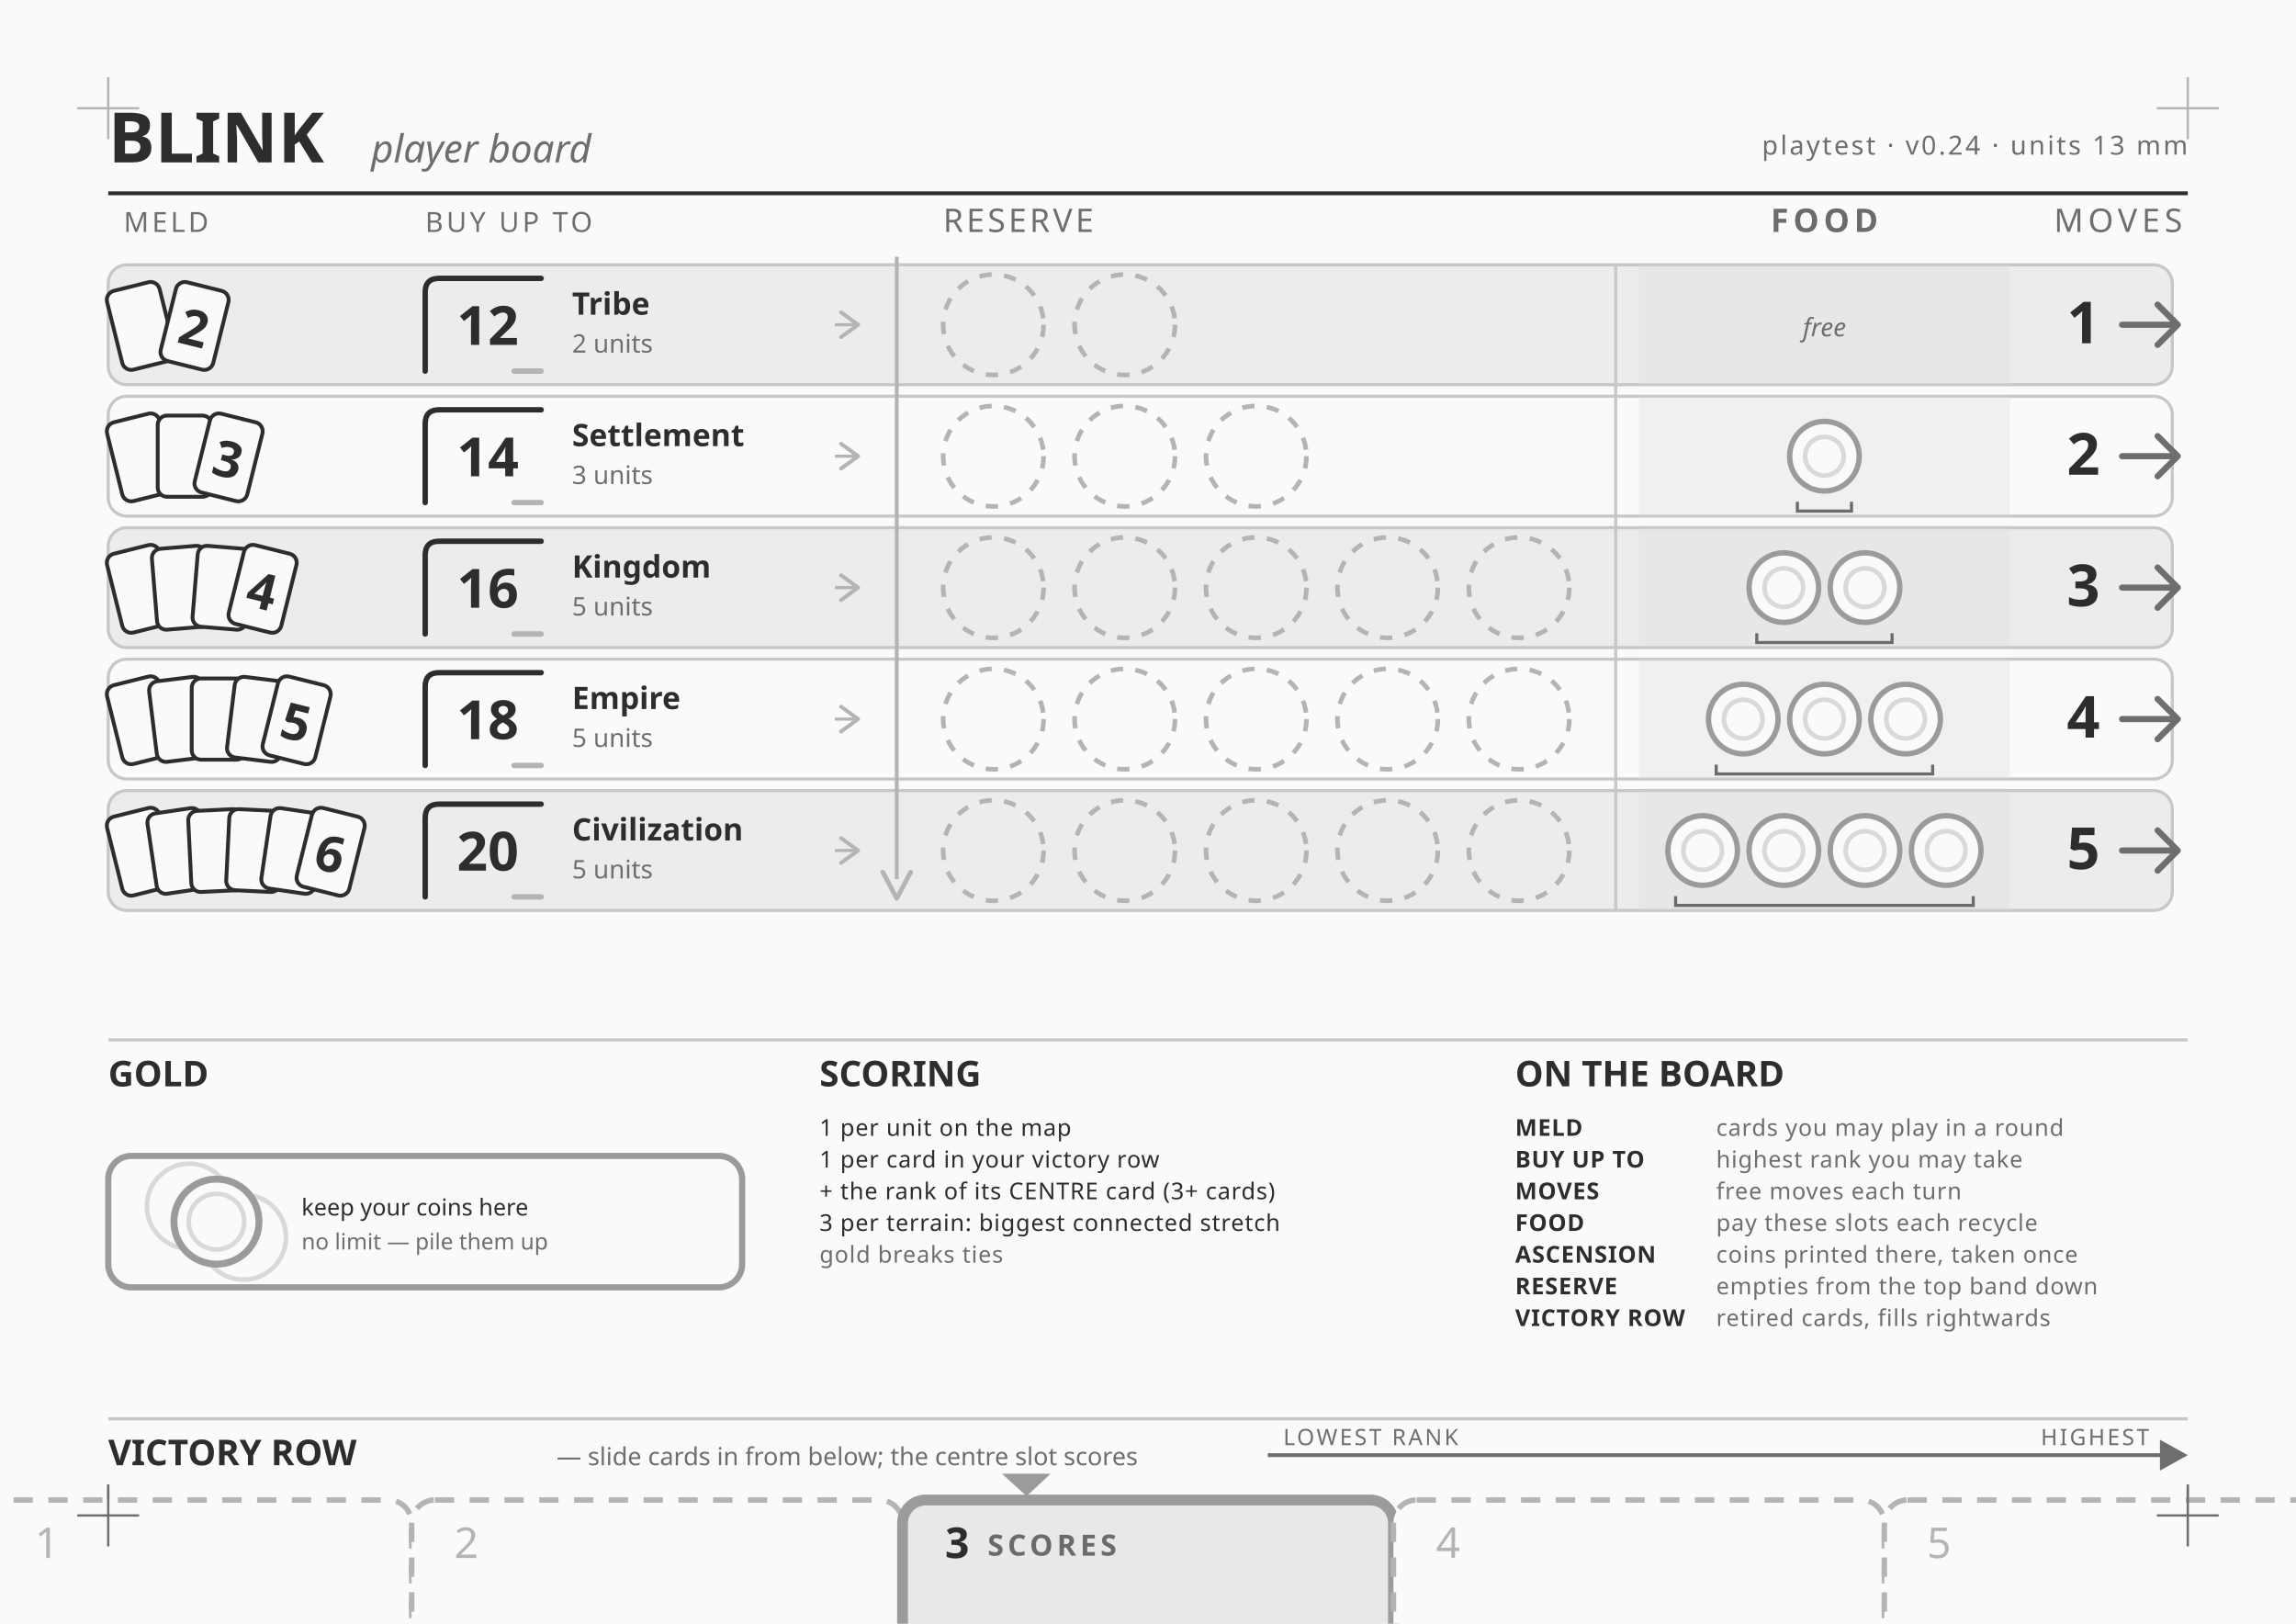
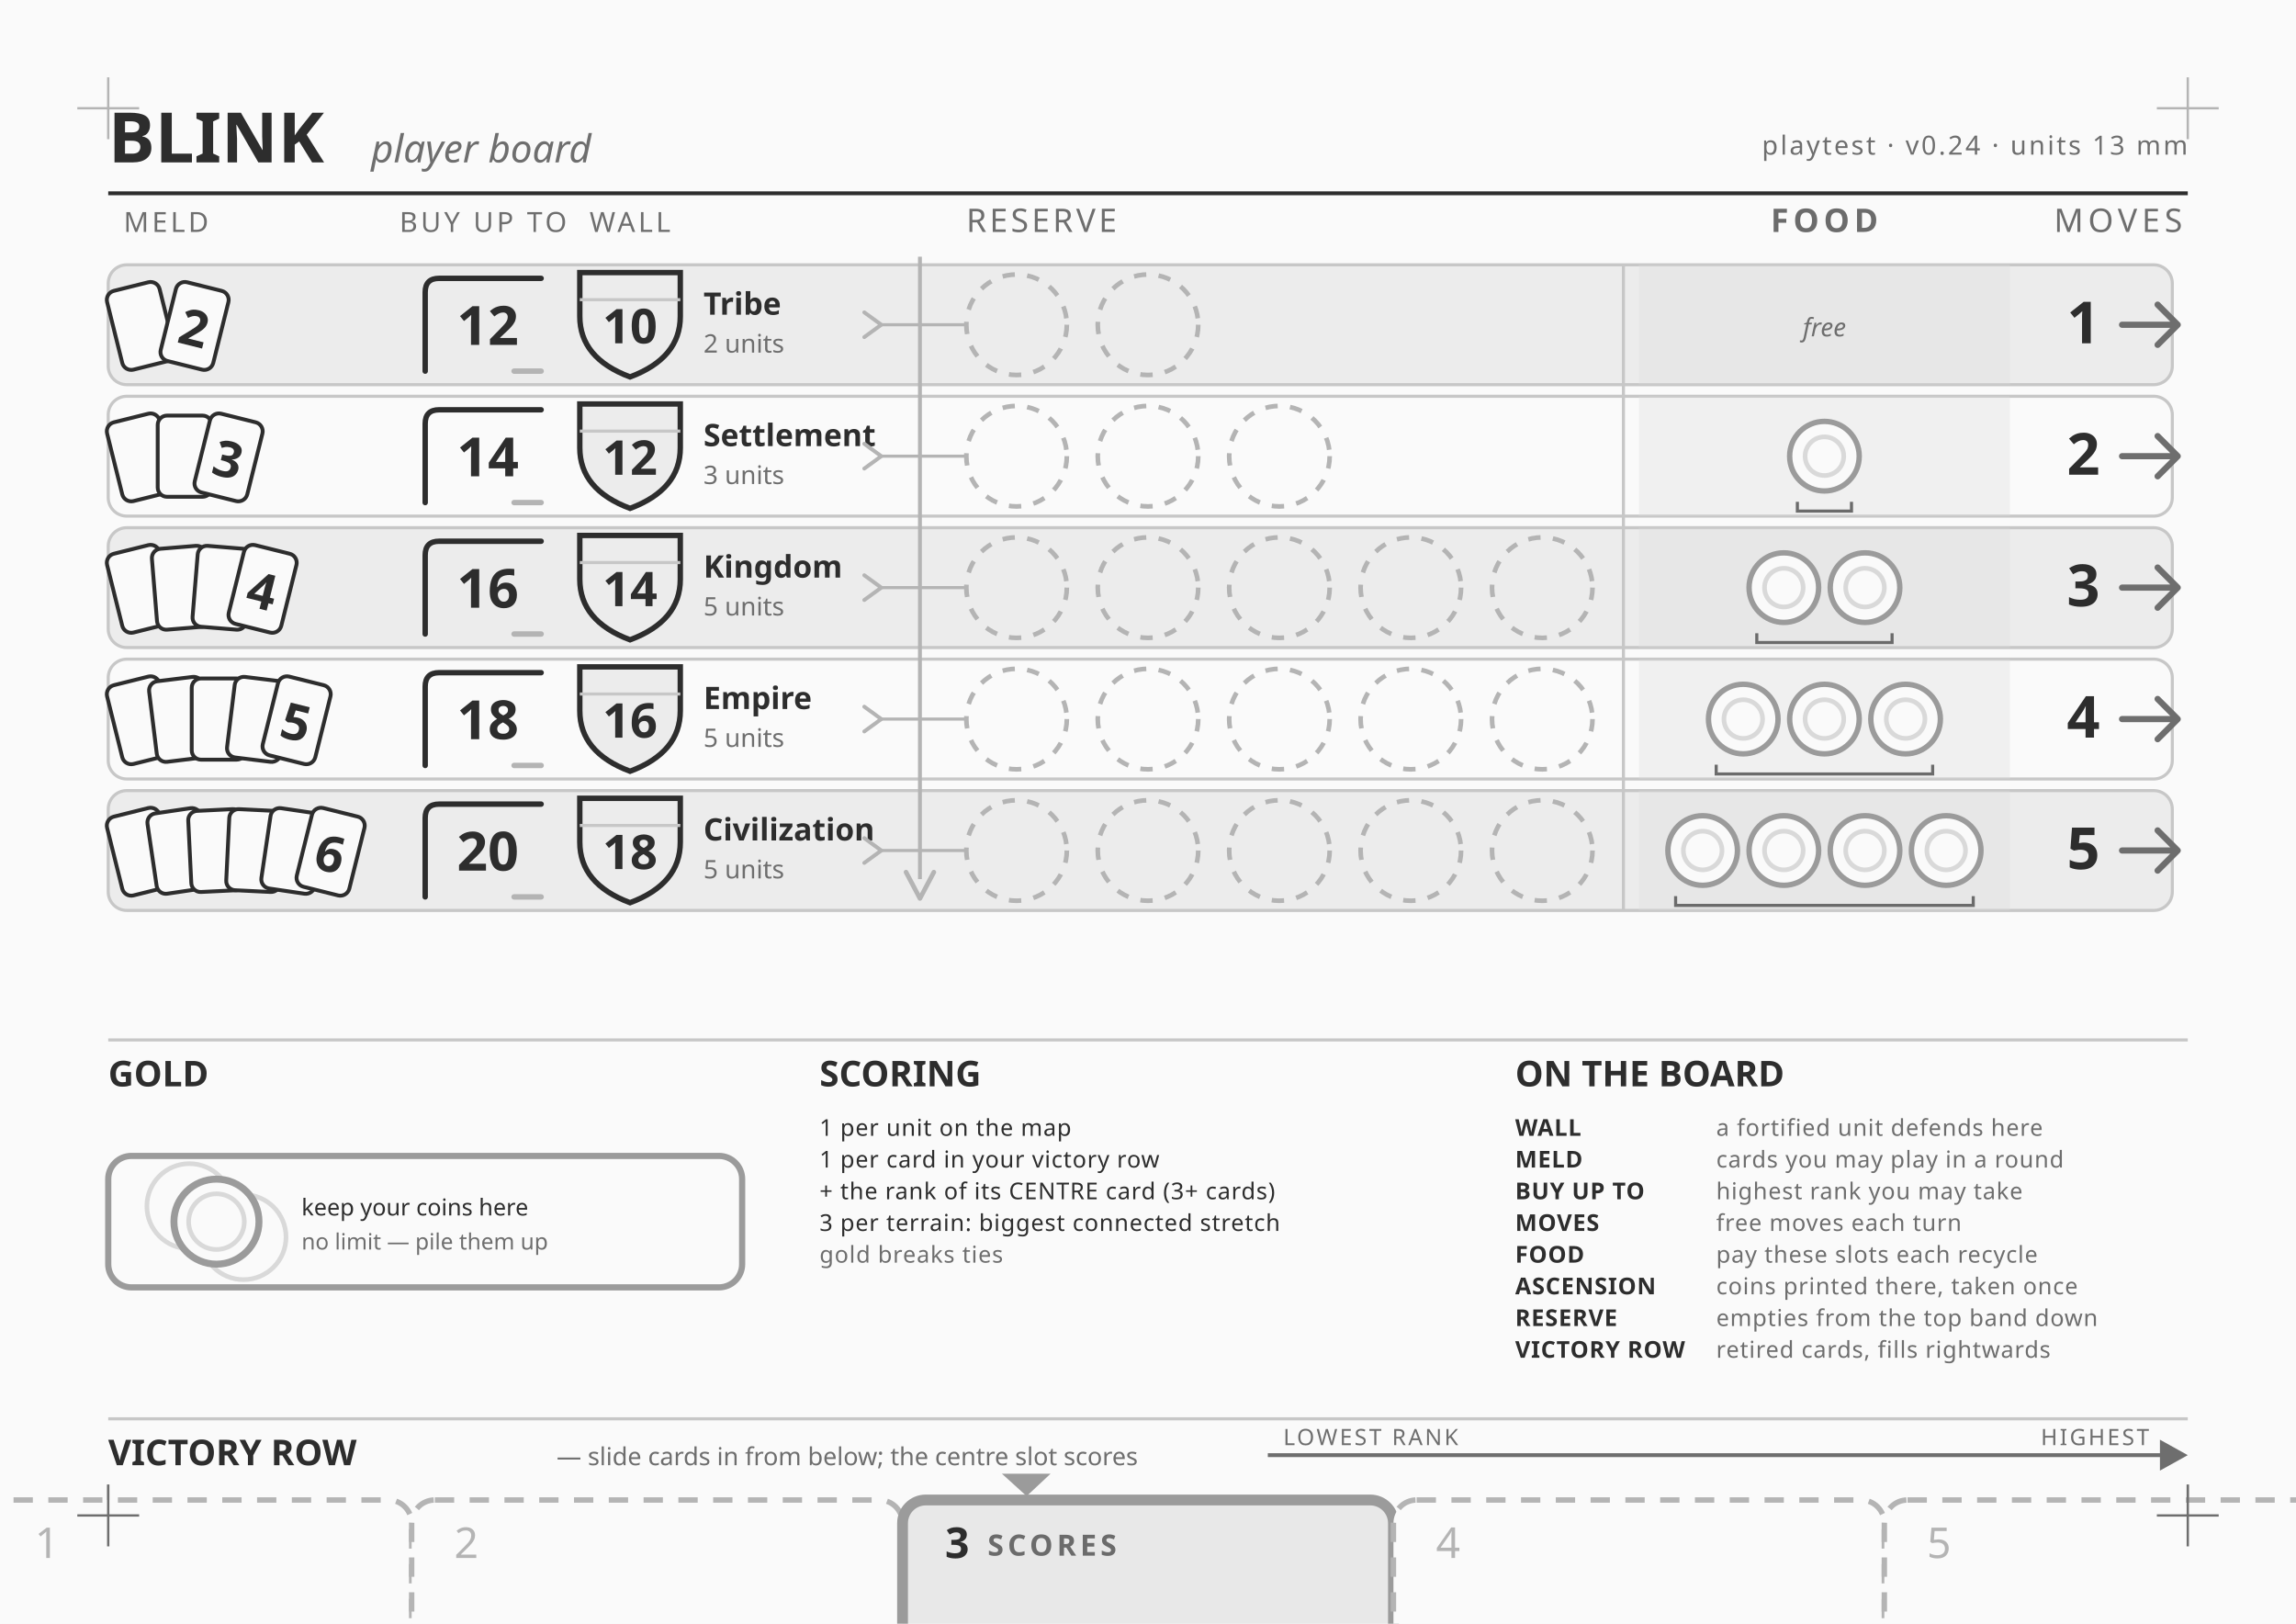
<svg xmlns="http://www.w3.org/2000/svg" width="297.0mm" height="210.0mm" viewBox="0 0 297.0 210.0">
  <defs>
    <pattern id="h-mountain" width="6" height="6" patternUnits="userSpaceOnUse">
      <rect width="6" height="6" fill="#fff" />
      <path d="M0 6 L6 0 M-1 1 L1 -1 M5 7 L7 5 M0 0 L6 6 M-1 5 L1 7 M5 -1 L7 1" stroke="#000" stroke-width=".55" />
    </pattern>
    <pattern id="h-forest" width="5" height="5" patternUnits="userSpaceOnUse">
      <rect width="5" height="5" fill="#fff" />
      <path d="M0 5 L5 0 M-1 1 L1 -1 M4 6 L6 4" stroke="#000" stroke-width=".6" />
    </pattern>
    <pattern id="h-plains" width="7" height="7" patternUnits="userSpaceOnUse">
      <rect width="7" height="7" fill="#fff" />
      <circle cx="1.6" cy="1.6" r=".65" fill="#000" />
      <circle cx="5.1" cy="5.1" r=".65" fill="#000" />
    </pattern>
    <pattern id="h-ocean" width="8" height="6" patternUnits="userSpaceOnUse">
      <rect width="8" height="6" fill="#fff" />
      <path d="M0 3 q2 -2.2 4 0 t4 0" fill="none" stroke="#000" stroke-width=".6" />
    </pattern>
  </defs>
  <rect x="0" y="0" width="297.0" height="210.0" fill="#FAFAFA" />
  <path d="M10.0 14.0 h8 M14.0 10.0 v8" stroke="#B4B4B4" stroke-width="0.3" />
  <path d="M279.0 14.0 h8 M283.0 10.0 v8" stroke="#B4B4B4" stroke-width="0.3" />
  <path d="M10.0 196.0 h8 M14.0 192.0 v8" stroke="#B4B4B4" stroke-width="0.3" />
  <path d="M279.0 196.0 h8 M283.0 192.0 v8" stroke="#B4B4B4" stroke-width="0.3" />
  <text x="14.00" y="21.00" font-family="IBM Plex Sans" font-size="9" fill="#2D2D2D" text-anchor="start" font-weight="600" letter-spacing="0" style="">BLINK</text>
  <text x="48.00" y="21.00" font-family="IBM Plex Sans" font-size="5" fill="#6E6E6E" text-anchor="start" font-weight="400" letter-spacing="0" style="font-style:italic">player board</text>
  <text x="283.00" y="20.00" font-family="IBM Plex Mono" font-size="3.4" fill="#6E6E6E" text-anchor="end" font-weight="400" letter-spacing="0.3" style="">playtest · v0.24 · units 13 mm</text>
  <line x1="14.0" y1="25.0" x2="283.0" y2="25.0" stroke="#2D2D2D" stroke-width="0.5" />
  <text x="16.00" y="30.00" font-family="IBM Plex Mono" font-size="3.6" fill="#6E6E6E" text-anchor="start" font-weight="400" letter-spacing="0.4" style="">MELD</text>
-   <text x="55.00" y="30.00" font-family="IBM Plex Mono" font-size="3.6" fill="#6E6E6E" text-anchor="start" font-weight="400" letter-spacing="0.4" style="">BUY UP TO</text>
-   <text x="122.00" y="30.00" font-family="IBM Plex Mono" font-size="4.2" fill="#6E6E6E" text-anchor="start" font-weight="400" letter-spacing="0.4" style="">RESERVE</text>
+   <text x="62.50" y="30.00" font-family="IBM Plex Mono" font-size="3.6" fill="#6E6E6E" text-anchor="middle" font-weight="400" letter-spacing="0.4" style="">BUY UP TO</text>
+   <text x="81.50" y="30.00" font-family="IBM Plex Mono" font-size="3.6" fill="#6E6E6E" text-anchor="middle" font-weight="400" letter-spacing="0.4" style="">WALL</text>
+   <text x="125.00" y="30.00" font-family="IBM Plex Mono" font-size="4.2" fill="#6E6E6E" text-anchor="start" font-weight="400" letter-spacing="0.4" style="">RESERVE</text>
  <text x="236.00" y="30.00" font-family="IBM Plex Mono" font-size="4.2" fill="#6B6B6B" text-anchor="middle" font-weight="600" letter-spacing="0.6" style="">FOOD</text>
  <text x="274.00" y="30.00" font-family="IBM Plex Mono" font-size="4.2" fill="#6E6E6E" text-anchor="middle" font-weight="400" letter-spacing="0.6" style="">MOVES</text>
  <rect x="14.0" y="34.25" width="267.0" height="15.5" rx="2.4" fill="#ECECEC" stroke="#C7C7C7" stroke-width="0.4" />
  <rect x="212.0" y="34.25" width="48.0" height="15.5" fill="#D9D9D9" fill-opacity="0.3" />
  <g transform="rotate(-14.0 19.50 47.25)">
    <rect x="16.00" y="36.75" width="7.0" height="10.5" rx="1.2" fill="#FAFAFA" stroke="#2D2D2D" stroke-width="0.5" />
  </g>
  <g transform="rotate(14.0 23.90 47.25)">
    <rect x="20.40" y="36.75" width="7.0" height="10.5" rx="1.2" fill="#FAFAFA" stroke="#2D2D2D" stroke-width="0.5" />
    <text x="23.90" y="44.60" font-family="IBM Plex Sans" font-size="6.5" fill="#2D2D2D" text-anchor="middle" font-weight="700" letter-spacing="0" style="">2</text>
  </g>
  <path d="M55.00 48.00 L55.00 37.80 Q55.00 36.00 56.80 36.00 L70.00 36.00" fill="none" stroke="#2D2D2D" stroke-width="0.7" stroke-linecap="round" />
  <path d="M70.00 48.00 l-3.5 0" fill="none" stroke="#B4B4B4" stroke-width="0.7" stroke-linecap="round" />
  <text x="63.10" y="44.60" font-family="IBM Plex Sans" font-size="7.0" fill="#2D2D2D" text-anchor="middle" font-weight="700" letter-spacing="0" style="">12</text>
-   <text x="74.00" y="40.70" font-family="IBM Plex Sans" font-size="4.0" fill="#2D2D2D" text-anchor="start" font-weight="600" letter-spacing="0" style="">Tribe</text>
-   <text x="74.00" y="45.60" font-family="IBM Plex Mono" font-size="3.3" fill="#6E6E6E" text-anchor="start" font-weight="400" letter-spacing="0" style="">2 units</text>
-   <path d="M108.0 42.0 L111.0 42.0" fill="none" stroke="#B4B4B4" stroke-width="0.4" />
-   <path d="M108.8 40.4 l2.2 1.6 l-2.2 1.6" fill="none" stroke="#B4B4B4" stroke-width="0.5" stroke-linecap="round" stroke-linejoin="round" />
-   <circle cx="128.50" cy="42.00" r="6.50" fill="none" stroke="#B4B4B4" stroke-width="0.6" stroke-dasharray="1.6 1.6" />
-   <circle cx="145.50" cy="42.00" r="6.50" fill="none" stroke="#B4B4B4" stroke-width="0.6" stroke-dasharray="1.6 1.6" />
+   <path d="M75.00 35.25 h13.00 v5.67 q0 5.40 -6.50 7.83 q-6.50 -2.43 -6.50 -7.83 Z" fill="#ECECEC" stroke="#2D2D2D" stroke-width="0.7" />
+   <path d="M75.00 38.76 h13.00" stroke="#C7C7C7" stroke-width="0.4" fill="none" />
+   <text x="81.50" y="44.40" font-family="IBM Plex Sans" font-size="6.2" fill="#2D2D2D" text-anchor="middle" font-weight="600" letter-spacing="0" style="">10</text>
+   <text x="91.00" y="40.70" font-family="IBM Plex Sans" font-size="4.0" fill="#2D2D2D" text-anchor="start" font-weight="600" letter-spacing="0" style="">Tribe</text>
+   <text x="91.00" y="45.60" font-family="IBM Plex Mono" font-size="3.3" fill="#6E6E6E" text-anchor="start" font-weight="400" letter-spacing="0" style="">2 units</text>
+   <path d="M125.0 42.0 L114.0 42.0" fill="none" stroke="#B4B4B4" stroke-width="0.4" />
+   <path d="M111.8 40.4 l2.2 1.6 l-2.2 1.6" fill="none" stroke="#B4B4B4" stroke-width="0.5" stroke-linecap="round" stroke-linejoin="round" />
+   <circle cx="131.50" cy="42.00" r="6.50" fill="none" stroke="#B4B4B4" stroke-width="0.6" stroke-dasharray="1.6 1.6" />
+   <circle cx="148.50" cy="42.00" r="6.50" fill="none" stroke="#B4B4B4" stroke-width="0.6" stroke-dasharray="1.6 1.6" />
  <text x="236.00" y="43.50" font-family="IBM Plex Mono" font-size="3.3" fill="#6E6E6E" text-anchor="middle" font-weight="400" letter-spacing="0" style="font-style:italic">free</text>
  <text x="269.50" y="44.40" font-family="IBM Plex Sans" font-size="7.5" fill="#2D2D2D" text-anchor="middle" font-weight="600" letter-spacing="0" style="">1</text>
  <path d="M274.5 42.0 l7 0 M279.1 39.4 l2.6 2.6 l-2.6 2.6" fill="none" stroke="#6E6E6E" stroke-width="0.8" stroke-linecap="round" stroke-linejoin="round" />
  <rect x="14.0" y="51.25" width="267.0" height="15.5" rx="2.4" fill="#FAFAFA" stroke="#C7C7C7" stroke-width="0.4" />
  <rect x="212.0" y="51.25" width="48.0" height="15.5" fill="#D9D9D9" fill-opacity="0.3" />
  <g transform="rotate(-14.0 19.50 64.25)">
    <rect x="16.00" y="53.75" width="7.0" height="10.5" rx="1.2" fill="#FAFAFA" stroke="#2D2D2D" stroke-width="0.5" />
  </g>
  <g transform="rotate(0.0 23.90 64.25)">
    <rect x="20.40" y="53.75" width="7.0" height="10.5" rx="1.2" fill="#FAFAFA" stroke="#2D2D2D" stroke-width="0.5" />
  </g>
  <g transform="rotate(14.0 28.30 64.25)">
    <rect x="24.80" y="53.75" width="7.0" height="10.5" rx="1.2" fill="#FAFAFA" stroke="#2D2D2D" stroke-width="0.5" />
    <text x="28.30" y="61.60" font-family="IBM Plex Sans" font-size="6.5" fill="#2D2D2D" text-anchor="middle" font-weight="700" letter-spacing="0" style="">3</text>
  </g>
  <path d="M55.00 65.00 L55.00 54.80 Q55.00 53.00 56.80 53.00 L70.00 53.00" fill="none" stroke="#2D2D2D" stroke-width="0.7" stroke-linecap="round" />
  <path d="M70.00 65.00 l-3.5 0" fill="none" stroke="#B4B4B4" stroke-width="0.7" stroke-linecap="round" />
  <text x="63.10" y="61.60" font-family="IBM Plex Sans" font-size="7.0" fill="#2D2D2D" text-anchor="middle" font-weight="700" letter-spacing="0" style="">14</text>
-   <text x="74.00" y="57.70" font-family="IBM Plex Sans" font-size="4.0" fill="#2D2D2D" text-anchor="start" font-weight="600" letter-spacing="0" style="">Settlement</text>
-   <text x="74.00" y="62.60" font-family="IBM Plex Mono" font-size="3.3" fill="#6E6E6E" text-anchor="start" font-weight="400" letter-spacing="0" style="">3 units</text>
-   <path d="M108.0 59.0 L111.0 59.0" fill="none" stroke="#B4B4B4" stroke-width="0.4" />
-   <path d="M108.8 57.4 l2.2 1.6 l-2.2 1.6" fill="none" stroke="#B4B4B4" stroke-width="0.5" stroke-linecap="round" stroke-linejoin="round" />
-   <circle cx="128.50" cy="59.00" r="6.50" fill="none" stroke="#B4B4B4" stroke-width="0.6" stroke-dasharray="1.6 1.6" />
-   <circle cx="145.50" cy="59.00" r="6.50" fill="none" stroke="#B4B4B4" stroke-width="0.6" stroke-dasharray="1.6 1.6" />
-   <circle cx="162.50" cy="59.00" r="6.50" fill="none" stroke="#B4B4B4" stroke-width="0.6" stroke-dasharray="1.6 1.6" />
+   <path d="M75.00 52.25 h13.00 v5.67 q0 5.40 -6.50 7.83 q-6.50 -2.43 -6.50 -7.83 Z" fill="#ECECEC" stroke="#2D2D2D" stroke-width="0.7" />
+   <path d="M75.00 55.76 h13.00" stroke="#C7C7C7" stroke-width="0.4" fill="none" />
+   <text x="81.50" y="61.40" font-family="IBM Plex Sans" font-size="6.2" fill="#2D2D2D" text-anchor="middle" font-weight="600" letter-spacing="0" style="">12</text>
+   <text x="91.00" y="57.70" font-family="IBM Plex Sans" font-size="4.0" fill="#2D2D2D" text-anchor="start" font-weight="600" letter-spacing="0" style="">Settlement</text>
+   <text x="91.00" y="62.60" font-family="IBM Plex Mono" font-size="3.3" fill="#6E6E6E" text-anchor="start" font-weight="400" letter-spacing="0" style="">3 units</text>
+   <path d="M125.0 59.0 L114.0 59.0" fill="none" stroke="#B4B4B4" stroke-width="0.4" />
+   <path d="M111.8 57.4 l2.2 1.6 l-2.2 1.6" fill="none" stroke="#B4B4B4" stroke-width="0.5" stroke-linecap="round" stroke-linejoin="round" />
+   <circle cx="131.50" cy="59.00" r="6.50" fill="none" stroke="#B4B4B4" stroke-width="0.6" stroke-dasharray="1.6 1.6" />
+   <circle cx="148.50" cy="59.00" r="6.50" fill="none" stroke="#B4B4B4" stroke-width="0.6" stroke-dasharray="1.6 1.6" />
+   <circle cx="165.50" cy="59.00" r="6.50" fill="none" stroke="#B4B4B4" stroke-width="0.6" stroke-dasharray="1.6 1.6" />
  <circle cx="236.00" cy="59.00" r="4.50" fill="#FAFAFA" stroke="#9B9B9B" stroke-width="0.7" />
  <circle cx="236.00" cy="59.00" r="2.50" fill="none" stroke="#D9D9D9" stroke-width="0.6" />
  <path d="M232.50 64.90 l0 1.2 L239.50 66.10 l0 -1.2" fill="none" stroke="#6B6B6B" stroke-width="0.4" />
  <text x="269.50" y="61.40" font-family="IBM Plex Sans" font-size="7.5" fill="#2D2D2D" text-anchor="middle" font-weight="600" letter-spacing="0" style="">2</text>
  <path d="M274.5 59.0 l7 0 M279.1 56.4 l2.6 2.6 l-2.6 2.6" fill="none" stroke="#6E6E6E" stroke-width="0.8" stroke-linecap="round" stroke-linejoin="round" />
  <rect x="14.0" y="68.25" width="267.0" height="15.5" rx="2.4" fill="#ECECEC" stroke="#C7C7C7" stroke-width="0.4" />
  <rect x="212.0" y="68.25" width="48.0" height="15.5" fill="#D9D9D9" fill-opacity="0.3" />
  <g transform="rotate(-14.0 19.50 81.25)">
    <rect x="16.00" y="70.75" width="7.0" height="10.5" rx="1.2" fill="#FAFAFA" stroke="#2D2D2D" stroke-width="0.5" />
  </g>
  <g transform="rotate(-4.7 23.90 81.25)">
    <rect x="20.40" y="70.75" width="7.0" height="10.5" rx="1.2" fill="#FAFAFA" stroke="#2D2D2D" stroke-width="0.5" />
  </g>
  <g transform="rotate(4.7 28.30 81.25)">
    <rect x="24.80" y="70.75" width="7.0" height="10.5" rx="1.2" fill="#FAFAFA" stroke="#2D2D2D" stroke-width="0.5" />
  </g>
  <g transform="rotate(14.0 32.70 81.25)">
    <rect x="29.20" y="70.75" width="7.0" height="10.5" rx="1.2" fill="#FAFAFA" stroke="#2D2D2D" stroke-width="0.5" />
    <text x="32.70" y="78.60" font-family="IBM Plex Sans" font-size="6.5" fill="#2D2D2D" text-anchor="middle" font-weight="700" letter-spacing="0" style="">4</text>
  </g>
  <path d="M55.00 82.00 L55.00 71.80 Q55.00 70.00 56.80 70.00 L70.00 70.00" fill="none" stroke="#2D2D2D" stroke-width="0.7" stroke-linecap="round" />
  <path d="M70.00 82.00 l-3.5 0" fill="none" stroke="#B4B4B4" stroke-width="0.7" stroke-linecap="round" />
  <text x="63.10" y="78.60" font-family="IBM Plex Sans" font-size="7.0" fill="#2D2D2D" text-anchor="middle" font-weight="700" letter-spacing="0" style="">16</text>
-   <text x="74.00" y="74.70" font-family="IBM Plex Sans" font-size="4.0" fill="#2D2D2D" text-anchor="start" font-weight="600" letter-spacing="0" style="">Kingdom</text>
-   <text x="74.00" y="79.60" font-family="IBM Plex Mono" font-size="3.3" fill="#6E6E6E" text-anchor="start" font-weight="400" letter-spacing="0" style="">5 units</text>
-   <path d="M108.0 76.0 L111.0 76.0" fill="none" stroke="#B4B4B4" stroke-width="0.4" />
-   <path d="M108.8 74.4 l2.2 1.6 l-2.2 1.6" fill="none" stroke="#B4B4B4" stroke-width="0.5" stroke-linecap="round" stroke-linejoin="round" />
-   <circle cx="128.50" cy="76.00" r="6.50" fill="none" stroke="#B4B4B4" stroke-width="0.6" stroke-dasharray="1.6 1.6" />
-   <circle cx="145.50" cy="76.00" r="6.50" fill="none" stroke="#B4B4B4" stroke-width="0.6" stroke-dasharray="1.6 1.6" />
-   <circle cx="162.50" cy="76.00" r="6.50" fill="none" stroke="#B4B4B4" stroke-width="0.6" stroke-dasharray="1.6 1.6" />
-   <circle cx="179.50" cy="76.00" r="6.50" fill="none" stroke="#B4B4B4" stroke-width="0.6" stroke-dasharray="1.6 1.6" />
-   <circle cx="196.50" cy="76.00" r="6.50" fill="none" stroke="#B4B4B4" stroke-width="0.6" stroke-dasharray="1.6 1.6" />
+   <path d="M75.00 69.25 h13.00 v5.67 q0 5.40 -6.50 7.83 q-6.50 -2.43 -6.50 -7.83 Z" fill="#ECECEC" stroke="#2D2D2D" stroke-width="0.7" />
+   <path d="M75.00 72.76 h13.00" stroke="#C7C7C7" stroke-width="0.4" fill="none" />
+   <text x="81.50" y="78.40" font-family="IBM Plex Sans" font-size="6.2" fill="#2D2D2D" text-anchor="middle" font-weight="600" letter-spacing="0" style="">14</text>
+   <text x="91.00" y="74.70" font-family="IBM Plex Sans" font-size="4.0" fill="#2D2D2D" text-anchor="start" font-weight="600" letter-spacing="0" style="">Kingdom</text>
+   <text x="91.00" y="79.60" font-family="IBM Plex Mono" font-size="3.3" fill="#6E6E6E" text-anchor="start" font-weight="400" letter-spacing="0" style="">5 units</text>
+   <path d="M125.0 76.0 L114.0 76.0" fill="none" stroke="#B4B4B4" stroke-width="0.4" />
+   <path d="M111.8 74.4 l2.2 1.6 l-2.2 1.6" fill="none" stroke="#B4B4B4" stroke-width="0.5" stroke-linecap="round" stroke-linejoin="round" />
+   <circle cx="131.50" cy="76.00" r="6.50" fill="none" stroke="#B4B4B4" stroke-width="0.6" stroke-dasharray="1.6 1.6" />
+   <circle cx="148.50" cy="76.00" r="6.50" fill="none" stroke="#B4B4B4" stroke-width="0.6" stroke-dasharray="1.6 1.6" />
+   <circle cx="165.50" cy="76.00" r="6.50" fill="none" stroke="#B4B4B4" stroke-width="0.6" stroke-dasharray="1.6 1.6" />
+   <circle cx="182.50" cy="76.00" r="6.50" fill="none" stroke="#B4B4B4" stroke-width="0.6" stroke-dasharray="1.6 1.6" />
+   <circle cx="199.50" cy="76.00" r="6.50" fill="none" stroke="#B4B4B4" stroke-width="0.6" stroke-dasharray="1.6 1.6" />
  <circle cx="230.75" cy="76.00" r="4.50" fill="#FAFAFA" stroke="#9B9B9B" stroke-width="0.7" />
  <circle cx="230.75" cy="76.00" r="2.50" fill="none" stroke="#D9D9D9" stroke-width="0.6" />
  <circle cx="241.25" cy="76.00" r="4.50" fill="#FAFAFA" stroke="#9B9B9B" stroke-width="0.7" />
  <circle cx="241.25" cy="76.00" r="2.50" fill="none" stroke="#D9D9D9" stroke-width="0.6" />
  <path d="M227.25 81.90 l0 1.2 L244.75 83.10 l0 -1.2" fill="none" stroke="#6B6B6B" stroke-width="0.4" />
  <text x="269.50" y="78.40" font-family="IBM Plex Sans" font-size="7.5" fill="#2D2D2D" text-anchor="middle" font-weight="600" letter-spacing="0" style="">3</text>
  <path d="M274.5 76.0 l7 0 M279.1 73.4 l2.6 2.6 l-2.6 2.6" fill="none" stroke="#6E6E6E" stroke-width="0.8" stroke-linecap="round" stroke-linejoin="round" />
  <rect x="14.0" y="85.25" width="267.0" height="15.5" rx="2.4" fill="#FAFAFA" stroke="#C7C7C7" stroke-width="0.4" />
  <rect x="212.0" y="85.25" width="48.0" height="15.5" fill="#D9D9D9" fill-opacity="0.3" />
  <g transform="rotate(-14.0 19.50 98.25)">
    <rect x="16.00" y="87.75" width="7.0" height="10.5" rx="1.2" fill="#FAFAFA" stroke="#2D2D2D" stroke-width="0.5" />
  </g>
  <g transform="rotate(-7.0 23.90 98.25)">
    <rect x="20.40" y="87.75" width="7.0" height="10.5" rx="1.2" fill="#FAFAFA" stroke="#2D2D2D" stroke-width="0.5" />
  </g>
  <g transform="rotate(0.0 28.30 98.25)">
    <rect x="24.80" y="87.75" width="7.0" height="10.5" rx="1.2" fill="#FAFAFA" stroke="#2D2D2D" stroke-width="0.5" />
  </g>
  <g transform="rotate(7.0 32.70 98.25)">
    <rect x="29.20" y="87.75" width="7.0" height="10.5" rx="1.2" fill="#FAFAFA" stroke="#2D2D2D" stroke-width="0.5" />
  </g>
  <g transform="rotate(14.0 37.10 98.25)">
    <rect x="33.60" y="87.75" width="7.0" height="10.5" rx="1.2" fill="#FAFAFA" stroke="#2D2D2D" stroke-width="0.5" />
    <text x="37.10" y="95.60" font-family="IBM Plex Sans" font-size="6.5" fill="#2D2D2D" text-anchor="middle" font-weight="700" letter-spacing="0" style="">5</text>
  </g>
  <path d="M55.00 99.00 L55.00 88.80 Q55.00 87.00 56.80 87.00 L70.00 87.00" fill="none" stroke="#2D2D2D" stroke-width="0.7" stroke-linecap="round" />
  <path d="M70.00 99.00 l-3.5 0" fill="none" stroke="#B4B4B4" stroke-width="0.7" stroke-linecap="round" />
  <text x="63.10" y="95.60" font-family="IBM Plex Sans" font-size="7.0" fill="#2D2D2D" text-anchor="middle" font-weight="700" letter-spacing="0" style="">18</text>
-   <text x="74.00" y="91.70" font-family="IBM Plex Sans" font-size="4.0" fill="#2D2D2D" text-anchor="start" font-weight="600" letter-spacing="0" style="">Empire</text>
-   <text x="74.00" y="96.60" font-family="IBM Plex Mono" font-size="3.3" fill="#6E6E6E" text-anchor="start" font-weight="400" letter-spacing="0" style="">5 units</text>
-   <path d="M108.0 93.0 L111.0 93.0" fill="none" stroke="#B4B4B4" stroke-width="0.4" />
-   <path d="M108.8 91.4 l2.2 1.6 l-2.2 1.6" fill="none" stroke="#B4B4B4" stroke-width="0.5" stroke-linecap="round" stroke-linejoin="round" />
-   <circle cx="128.50" cy="93.00" r="6.50" fill="none" stroke="#B4B4B4" stroke-width="0.6" stroke-dasharray="1.6 1.6" />
-   <circle cx="145.50" cy="93.00" r="6.50" fill="none" stroke="#B4B4B4" stroke-width="0.6" stroke-dasharray="1.6 1.6" />
-   <circle cx="162.50" cy="93.00" r="6.50" fill="none" stroke="#B4B4B4" stroke-width="0.6" stroke-dasharray="1.6 1.6" />
-   <circle cx="179.50" cy="93.00" r="6.50" fill="none" stroke="#B4B4B4" stroke-width="0.6" stroke-dasharray="1.6 1.6" />
-   <circle cx="196.50" cy="93.00" r="6.50" fill="none" stroke="#B4B4B4" stroke-width="0.6" stroke-dasharray="1.6 1.6" />
+   <path d="M75.00 86.25 h13.00 v5.67 q0 5.40 -6.50 7.83 q-6.50 -2.43 -6.50 -7.83 Z" fill="#ECECEC" stroke="#2D2D2D" stroke-width="0.7" />
+   <path d="M75.00 89.76 h13.00" stroke="#C7C7C7" stroke-width="0.4" fill="none" />
+   <text x="81.50" y="95.40" font-family="IBM Plex Sans" font-size="6.2" fill="#2D2D2D" text-anchor="middle" font-weight="600" letter-spacing="0" style="">16</text>
+   <text x="91.00" y="91.70" font-family="IBM Plex Sans" font-size="4.0" fill="#2D2D2D" text-anchor="start" font-weight="600" letter-spacing="0" style="">Empire</text>
+   <text x="91.00" y="96.60" font-family="IBM Plex Mono" font-size="3.3" fill="#6E6E6E" text-anchor="start" font-weight="400" letter-spacing="0" style="">5 units</text>
+   <path d="M125.0 93.0 L114.0 93.0" fill="none" stroke="#B4B4B4" stroke-width="0.4" />
+   <path d="M111.8 91.4 l2.2 1.6 l-2.2 1.6" fill="none" stroke="#B4B4B4" stroke-width="0.5" stroke-linecap="round" stroke-linejoin="round" />
+   <circle cx="131.50" cy="93.00" r="6.50" fill="none" stroke="#B4B4B4" stroke-width="0.6" stroke-dasharray="1.6 1.6" />
+   <circle cx="148.50" cy="93.00" r="6.50" fill="none" stroke="#B4B4B4" stroke-width="0.6" stroke-dasharray="1.6 1.6" />
+   <circle cx="165.50" cy="93.00" r="6.50" fill="none" stroke="#B4B4B4" stroke-width="0.6" stroke-dasharray="1.6 1.6" />
+   <circle cx="182.50" cy="93.00" r="6.50" fill="none" stroke="#B4B4B4" stroke-width="0.6" stroke-dasharray="1.6 1.6" />
+   <circle cx="199.50" cy="93.00" r="6.50" fill="none" stroke="#B4B4B4" stroke-width="0.6" stroke-dasharray="1.6 1.6" />
  <circle cx="225.50" cy="93.00" r="4.50" fill="#FAFAFA" stroke="#9B9B9B" stroke-width="0.7" />
  <circle cx="225.50" cy="93.00" r="2.50" fill="none" stroke="#D9D9D9" stroke-width="0.6" />
  <circle cx="236.00" cy="93.00" r="4.50" fill="#FAFAFA" stroke="#9B9B9B" stroke-width="0.7" />
  <circle cx="236.00" cy="93.00" r="2.50" fill="none" stroke="#D9D9D9" stroke-width="0.6" />
  <circle cx="246.50" cy="93.00" r="4.50" fill="#FAFAFA" stroke="#9B9B9B" stroke-width="0.7" />
  <circle cx="246.50" cy="93.00" r="2.50" fill="none" stroke="#D9D9D9" stroke-width="0.6" />
  <path d="M222.00 98.90 l0 1.2 L250.00 100.10 l0 -1.2" fill="none" stroke="#6B6B6B" stroke-width="0.4" />
  <text x="269.50" y="95.40" font-family="IBM Plex Sans" font-size="7.5" fill="#2D2D2D" text-anchor="middle" font-weight="600" letter-spacing="0" style="">4</text>
  <path d="M274.5 93.0 l7 0 M279.1 90.4 l2.6 2.6 l-2.6 2.6" fill="none" stroke="#6E6E6E" stroke-width="0.8" stroke-linecap="round" stroke-linejoin="round" />
  <rect x="14.0" y="102.25" width="267.0" height="15.5" rx="2.4" fill="#ECECEC" stroke="#C7C7C7" stroke-width="0.4" />
  <rect x="212.0" y="102.25" width="48.0" height="15.5" fill="#D9D9D9" fill-opacity="0.3" />
  <g transform="rotate(-14.0 19.50 115.25)">
    <rect x="16.00" y="104.75" width="7.0" height="10.5" rx="1.2" fill="#FAFAFA" stroke="#2D2D2D" stroke-width="0.5" />
  </g>
  <g transform="rotate(-8.4 23.90 115.25)">
    <rect x="20.40" y="104.75" width="7.0" height="10.5" rx="1.2" fill="#FAFAFA" stroke="#2D2D2D" stroke-width="0.5" />
  </g>
  <g transform="rotate(-2.8 28.30 115.25)">
    <rect x="24.80" y="104.75" width="7.0" height="10.5" rx="1.2" fill="#FAFAFA" stroke="#2D2D2D" stroke-width="0.5" />
  </g>
  <g transform="rotate(2.8 32.70 115.25)">
    <rect x="29.20" y="104.75" width="7.0" height="10.5" rx="1.2" fill="#FAFAFA" stroke="#2D2D2D" stroke-width="0.5" />
  </g>
  <g transform="rotate(8.4 37.10 115.25)">
    <rect x="33.60" y="104.75" width="7.0" height="10.5" rx="1.2" fill="#FAFAFA" stroke="#2D2D2D" stroke-width="0.5" />
  </g>
  <g transform="rotate(14.0 41.50 115.25)">
    <rect x="38.00" y="104.75" width="7.0" height="10.5" rx="1.2" fill="#FAFAFA" stroke="#2D2D2D" stroke-width="0.5" />
    <text x="41.50" y="112.60" font-family="IBM Plex Sans" font-size="6.5" fill="#2D2D2D" text-anchor="middle" font-weight="700" letter-spacing="0" style="">6</text>
  </g>
  <path d="M55.00 116.00 L55.00 105.80 Q55.00 104.00 56.80 104.00 L70.00 104.00" fill="none" stroke="#2D2D2D" stroke-width="0.7" stroke-linecap="round" />
  <path d="M70.00 116.00 l-3.5 0" fill="none" stroke="#B4B4B4" stroke-width="0.7" stroke-linecap="round" />
  <text x="63.10" y="112.60" font-family="IBM Plex Sans" font-size="7.0" fill="#2D2D2D" text-anchor="middle" font-weight="700" letter-spacing="0" style="">20</text>
-   <text x="74.00" y="108.70" font-family="IBM Plex Sans" font-size="4.0" fill="#2D2D2D" text-anchor="start" font-weight="600" letter-spacing="0" style="">Civilization</text>
-   <text x="74.00" y="113.60" font-family="IBM Plex Mono" font-size="3.3" fill="#6E6E6E" text-anchor="start" font-weight="400" letter-spacing="0" style="">5 units</text>
-   <path d="M108.0 110.0 L111.0 110.0" fill="none" stroke="#B4B4B4" stroke-width="0.4" />
-   <path d="M108.8 108.4 l2.2 1.6 l-2.2 1.6" fill="none" stroke="#B4B4B4" stroke-width="0.5" stroke-linecap="round" stroke-linejoin="round" />
-   <circle cx="128.50" cy="110.00" r="6.50" fill="none" stroke="#B4B4B4" stroke-width="0.6" stroke-dasharray="1.6 1.6" />
-   <circle cx="145.50" cy="110.00" r="6.50" fill="none" stroke="#B4B4B4" stroke-width="0.6" stroke-dasharray="1.6 1.6" />
-   <circle cx="162.50" cy="110.00" r="6.50" fill="none" stroke="#B4B4B4" stroke-width="0.6" stroke-dasharray="1.6 1.6" />
-   <circle cx="179.50" cy="110.00" r="6.50" fill="none" stroke="#B4B4B4" stroke-width="0.6" stroke-dasharray="1.6 1.6" />
-   <circle cx="196.50" cy="110.00" r="6.50" fill="none" stroke="#B4B4B4" stroke-width="0.6" stroke-dasharray="1.6 1.6" />
+   <path d="M75.00 103.25 h13.00 v5.67 q0 5.40 -6.50 7.83 q-6.50 -2.43 -6.50 -7.83 Z" fill="#ECECEC" stroke="#2D2D2D" stroke-width="0.7" />
+   <path d="M75.00 106.76 h13.00" stroke="#C7C7C7" stroke-width="0.4" fill="none" />
+   <text x="81.50" y="112.40" font-family="IBM Plex Sans" font-size="6.2" fill="#2D2D2D" text-anchor="middle" font-weight="600" letter-spacing="0" style="">18</text>
+   <text x="91.00" y="108.70" font-family="IBM Plex Sans" font-size="4.0" fill="#2D2D2D" text-anchor="start" font-weight="600" letter-spacing="0" style="">Civilization</text>
+   <text x="91.00" y="113.60" font-family="IBM Plex Mono" font-size="3.3" fill="#6E6E6E" text-anchor="start" font-weight="400" letter-spacing="0" style="">5 units</text>
+   <path d="M125.0 110.0 L114.0 110.0" fill="none" stroke="#B4B4B4" stroke-width="0.4" />
+   <path d="M111.8 108.4 l2.2 1.6 l-2.2 1.6" fill="none" stroke="#B4B4B4" stroke-width="0.5" stroke-linecap="round" stroke-linejoin="round" />
+   <circle cx="131.50" cy="110.00" r="6.50" fill="none" stroke="#B4B4B4" stroke-width="0.6" stroke-dasharray="1.6 1.6" />
+   <circle cx="148.50" cy="110.00" r="6.50" fill="none" stroke="#B4B4B4" stroke-width="0.6" stroke-dasharray="1.6 1.6" />
+   <circle cx="165.50" cy="110.00" r="6.50" fill="none" stroke="#B4B4B4" stroke-width="0.6" stroke-dasharray="1.6 1.6" />
+   <circle cx="182.50" cy="110.00" r="6.50" fill="none" stroke="#B4B4B4" stroke-width="0.6" stroke-dasharray="1.6 1.6" />
+   <circle cx="199.50" cy="110.00" r="6.50" fill="none" stroke="#B4B4B4" stroke-width="0.6" stroke-dasharray="1.6 1.6" />
  <circle cx="220.25" cy="110.00" r="4.50" fill="#FAFAFA" stroke="#9B9B9B" stroke-width="0.7" />
  <circle cx="220.25" cy="110.00" r="2.50" fill="none" stroke="#D9D9D9" stroke-width="0.6" />
  <circle cx="230.75" cy="110.00" r="4.50" fill="#FAFAFA" stroke="#9B9B9B" stroke-width="0.7" />
  <circle cx="230.75" cy="110.00" r="2.50" fill="none" stroke="#D9D9D9" stroke-width="0.6" />
  <circle cx="241.25" cy="110.00" r="4.50" fill="#FAFAFA" stroke="#9B9B9B" stroke-width="0.7" />
  <circle cx="241.25" cy="110.00" r="2.50" fill="none" stroke="#D9D9D9" stroke-width="0.6" />
  <circle cx="251.75" cy="110.00" r="4.50" fill="#FAFAFA" stroke="#9B9B9B" stroke-width="0.7" />
  <circle cx="251.75" cy="110.00" r="2.50" fill="none" stroke="#D9D9D9" stroke-width="0.6" />
  <path d="M216.75 115.90 l0 1.2 L255.25 117.10 l0 -1.2" fill="none" stroke="#6B6B6B" stroke-width="0.4" />
  <text x="269.50" y="112.40" font-family="IBM Plex Sans" font-size="7.5" fill="#2D2D2D" text-anchor="middle" font-weight="600" letter-spacing="0" style="">5</text>
  <path d="M274.5 110.0 l7 0 M279.1 107.4 l2.6 2.6 l-2.6 2.6" fill="none" stroke="#6E6E6E" stroke-width="0.8" stroke-linecap="round" stroke-linejoin="round" />
-   <path d="M116.0 33.2 L116.0 113.7" fill="none" stroke="#B4B4B4" stroke-width="0.5" />
-   <path d="M114.2 112.8 L116.0 116.2 L117.8 112.8" fill="none" stroke="#B4B4B4" stroke-width="0.6" stroke-linecap="round" stroke-linejoin="round" />
-   <line x1="209.0" y1="34.25" x2="209.0" y2="117.75" stroke="#C7C7C7" stroke-width="0.4" />
+   <path d="M119.0 33.2 L119.0 113.7" fill="none" stroke="#B4B4B4" stroke-width="0.5" />
+   <path d="M117.2 112.8 L119.0 116.2 L120.8 112.8" fill="none" stroke="#B4B4B4" stroke-width="0.6" stroke-linecap="round" stroke-linejoin="round" />
+   <line x1="210.0" y1="34.25" x2="210.0" y2="117.75" stroke="#C7C7C7" stroke-width="0.4" />
  <line x1="14.0" y1="134.5" x2="283.0" y2="134.5" stroke="#C7C7C7" stroke-width="0.4" />
  <text x="14.00" y="140.50" font-family="IBM Plex Sans" font-size="4.6" fill="#2D2D2D" text-anchor="start" font-weight="600" letter-spacing="0" style="">GOLD</text>
  <rect x="14.0" y="149.5" width="82" height="17" rx="3" fill="#FAFAFA" stroke="#9B9B9B" stroke-width="0.8" />
  <circle cx="24.50" cy="156.00" r="5.5" fill="#FAFAFA" stroke="#D9D9D9" stroke-width="0.6" />
  <circle cx="31.50" cy="160.00" r="5.5" fill="#FAFAFA" stroke="#D9D9D9" stroke-width="0.6" />
  <circle cx="28.00" cy="158.00" r="5.5" fill="#FAFAFA" stroke="#9B9B9B" stroke-width="0.9" />
  <circle cx="28.00" cy="158.00" r="3.6" fill="none" stroke="#D9D9D9" stroke-width="0.6" />
  <text x="39.00" y="157.20" font-family="IBM Plex Mono" font-size="3.0" fill="#2D2D2D" text-anchor="start" font-weight="400" letter-spacing="0" style="">keep your coins here</text>
  <text x="39.00" y="161.60" font-family="IBM Plex Mono" font-size="2.9" fill="#6E6E6E" text-anchor="start" font-weight="400" letter-spacing="0" style="">no limit — pile them up</text>
  <text x="106.00" y="140.50" font-family="IBM Plex Sans" font-size="4.6" fill="#2D2D2D" text-anchor="start" font-weight="600" letter-spacing="0" style="">SCORING</text>
  <text x="106.00" y="146.90" font-family="IBM Plex Mono" font-size="3.0" fill="#2D2D2D" text-anchor="start" font-weight="400" letter-spacing="0.1" style="">1  per unit on the map</text>
  <text x="106.00" y="151.00" font-family="IBM Plex Mono" font-size="3.0" fill="#2D2D2D" text-anchor="start" font-weight="400" letter-spacing="0.1" style="">1  per card in your victory row</text>
  <text x="106.00" y="155.10" font-family="IBM Plex Mono" font-size="3.0" fill="#2D2D2D" text-anchor="start" font-weight="400" letter-spacing="0.1" style="">+  the rank of its CENTRE card (3+ cards)</text>
  <text x="106.00" y="159.20" font-family="IBM Plex Mono" font-size="3.0" fill="#2D2D2D" text-anchor="start" font-weight="400" letter-spacing="0.1" style="">3  per terrain: biggest connected stretch</text>
  <text x="106.00" y="163.30" font-family="IBM Plex Mono" font-size="3.0" fill="#6E6E6E" text-anchor="start" font-weight="400" letter-spacing="0.1" style="">gold breaks ties</text>
  <text x="196.00" y="140.50" font-family="IBM Plex Sans" font-size="4.6" fill="#2D2D2D" text-anchor="start" font-weight="600" letter-spacing="0" style="">ON THE BOARD</text>
-   <text x="196.00" y="146.90" font-family="IBM Plex Mono" font-size="3.0" fill="#2D2D2D" text-anchor="start" font-weight="600" letter-spacing="0.1" style="">MELD</text>
-   <text x="222.00" y="146.90" font-family="IBM Plex Mono" font-size="3.0" fill="#6E6E6E" text-anchor="start" font-weight="400" letter-spacing="0.1" style="">cards you may play in a round</text>
-   <text x="196.00" y="151.00" font-family="IBM Plex Mono" font-size="3.0" fill="#2D2D2D" text-anchor="start" font-weight="600" letter-spacing="0.1" style="">BUY UP TO</text>
-   <text x="222.00" y="151.00" font-family="IBM Plex Mono" font-size="3.0" fill="#6E6E6E" text-anchor="start" font-weight="400" letter-spacing="0.1" style="">highest rank you may take</text>
-   <text x="196.00" y="155.10" font-family="IBM Plex Mono" font-size="3.0" fill="#2D2D2D" text-anchor="start" font-weight="600" letter-spacing="0.1" style="">MOVES</text>
-   <text x="222.00" y="155.10" font-family="IBM Plex Mono" font-size="3.0" fill="#6E6E6E" text-anchor="start" font-weight="400" letter-spacing="0.1" style="">free moves each turn</text>
-   <text x="196.00" y="159.20" font-family="IBM Plex Mono" font-size="3.0" fill="#2D2D2D" text-anchor="start" font-weight="600" letter-spacing="0.1" style="">FOOD</text>
-   <text x="222.00" y="159.20" font-family="IBM Plex Mono" font-size="3.0" fill="#6E6E6E" text-anchor="start" font-weight="400" letter-spacing="0.1" style="">pay these slots each recycle</text>
-   <text x="196.00" y="163.30" font-family="IBM Plex Mono" font-size="3.0" fill="#2D2D2D" text-anchor="start" font-weight="600" letter-spacing="0.1" style="">ASCENSION</text>
-   <text x="222.00" y="163.30" font-family="IBM Plex Mono" font-size="3.0" fill="#6E6E6E" text-anchor="start" font-weight="400" letter-spacing="0.1" style="">coins printed there, taken once</text>
-   <text x="196.00" y="167.40" font-family="IBM Plex Mono" font-size="3.0" fill="#2D2D2D" text-anchor="start" font-weight="600" letter-spacing="0.1" style="">RESERVE</text>
-   <text x="222.00" y="167.40" font-family="IBM Plex Mono" font-size="3.0" fill="#6E6E6E" text-anchor="start" font-weight="400" letter-spacing="0.1" style="">empties from the top band down</text>
-   <text x="196.00" y="171.50" font-family="IBM Plex Mono" font-size="3.0" fill="#2D2D2D" text-anchor="start" font-weight="600" letter-spacing="0.1" style="">VICTORY ROW</text>
-   <text x="222.00" y="171.50" font-family="IBM Plex Mono" font-size="3.0" fill="#6E6E6E" text-anchor="start" font-weight="400" letter-spacing="0.1" style="">retired cards, fills rightwards</text>
+   <text x="196.00" y="146.90" font-family="IBM Plex Mono" font-size="3.0" fill="#2D2D2D" text-anchor="start" font-weight="600" letter-spacing="0.1" style="">WALL</text>
+   <text x="222.00" y="146.90" font-family="IBM Plex Mono" font-size="3.0" fill="#6E6E6E" text-anchor="start" font-weight="400" letter-spacing="0.1" style="">a fortified unit defends here</text>
+   <text x="196.00" y="151.00" font-family="IBM Plex Mono" font-size="3.0" fill="#2D2D2D" text-anchor="start" font-weight="600" letter-spacing="0.1" style="">MELD</text>
+   <text x="222.00" y="151.00" font-family="IBM Plex Mono" font-size="3.0" fill="#6E6E6E" text-anchor="start" font-weight="400" letter-spacing="0.1" style="">cards you may play in a round</text>
+   <text x="196.00" y="155.10" font-family="IBM Plex Mono" font-size="3.0" fill="#2D2D2D" text-anchor="start" font-weight="600" letter-spacing="0.1" style="">BUY UP TO</text>
+   <text x="222.00" y="155.10" font-family="IBM Plex Mono" font-size="3.0" fill="#6E6E6E" text-anchor="start" font-weight="400" letter-spacing="0.1" style="">highest rank you may take</text>
+   <text x="196.00" y="159.20" font-family="IBM Plex Mono" font-size="3.0" fill="#2D2D2D" text-anchor="start" font-weight="600" letter-spacing="0.1" style="">MOVES</text>
+   <text x="222.00" y="159.20" font-family="IBM Plex Mono" font-size="3.0" fill="#6E6E6E" text-anchor="start" font-weight="400" letter-spacing="0.1" style="">free moves each turn</text>
+   <text x="196.00" y="163.30" font-family="IBM Plex Mono" font-size="3.0" fill="#2D2D2D" text-anchor="start" font-weight="600" letter-spacing="0.1" style="">FOOD</text>
+   <text x="222.00" y="163.30" font-family="IBM Plex Mono" font-size="3.0" fill="#6E6E6E" text-anchor="start" font-weight="400" letter-spacing="0.1" style="">pay these slots each recycle</text>
+   <text x="196.00" y="167.40" font-family="IBM Plex Mono" font-size="3.0" fill="#2D2D2D" text-anchor="start" font-weight="600" letter-spacing="0.1" style="">ASCENSION</text>
+   <text x="222.00" y="167.40" font-family="IBM Plex Mono" font-size="3.0" fill="#6E6E6E" text-anchor="start" font-weight="400" letter-spacing="0.1" style="">coins printed there, taken once</text>
+   <text x="196.00" y="171.50" font-family="IBM Plex Mono" font-size="3.0" fill="#2D2D2D" text-anchor="start" font-weight="600" letter-spacing="0.1" style="">RESERVE</text>
+   <text x="222.00" y="171.50" font-family="IBM Plex Mono" font-size="3.0" fill="#6E6E6E" text-anchor="start" font-weight="400" letter-spacing="0.1" style="">empties from the top band down</text>
+   <text x="196.00" y="175.60" font-family="IBM Plex Mono" font-size="3.0" fill="#2D2D2D" text-anchor="start" font-weight="600" letter-spacing="0.1" style="">VICTORY ROW</text>
+   <text x="222.00" y="175.60" font-family="IBM Plex Mono" font-size="3.0" fill="#6E6E6E" text-anchor="start" font-weight="400" letter-spacing="0.1" style="">retired cards, fills rightwards</text>
  <text x="14.00" y="189.50" font-family="IBM Plex Sans" font-size="4.6" fill="#2D2D2D" text-anchor="start" font-weight="600" letter-spacing="0" style="">VICTORY ROW</text>
  <text x="72.00" y="189.50" font-family="IBM Plex Mono" font-size="3.2" fill="#6E6E6E" text-anchor="start" font-weight="400" letter-spacing="0" style="">— slide cards in from below; the centre slot scores</text>
  <line x1="164.0" y1="188.2" x2="279.6" y2="188.2" stroke="#6E6E6E" stroke-width="0.5" />
  <path d="M279.4 186.2 L283.0 188.2 L279.4 190.2 Z" fill="#6E6E6E" />
  <text x="166.00" y="186.90" font-family="IBM Plex Mono" font-size="2.9" fill="#6E6E6E" text-anchor="start" font-weight="400" letter-spacing="0.3" style="">LOWEST RANK</text>
  <text x="278.00" y="186.90" font-family="IBM Plex Mono" font-size="2.9" fill="#6E6E6E" text-anchor="end" font-weight="400" letter-spacing="0.3" style="">HIGHEST</text>
  <clipPath id="sheet">
    <rect x="0" y="0" width="297.0" height="210.0" />
  </clipPath>
  <g clip-path="url(#sheet)">
    <rect x="-10.25" y="194.0" width="63.5" height="88.9" rx="3" fill="#FAFAFA" stroke="#B4B4B4" stroke-width="0.7" stroke-dasharray="2.5 2" />
    <text x="4.50" y="201.50" font-family="IBM Plex Sans" font-size="5.5" fill="#B4B4B4" text-anchor="start" font-weight="400" letter-spacing="0" style="">1</text>
    <rect x="53.25" y="194.0" width="63.5" height="88.9" rx="3" fill="#FAFAFA" stroke="#B4B4B4" stroke-width="0.7" stroke-dasharray="2.5 2" />
    <text x="58.75" y="201.50" font-family="IBM Plex Sans" font-size="5.5" fill="#B4B4B4" text-anchor="start" font-weight="400" letter-spacing="0" style="">2</text>
    <rect x="116.75" y="194.0" width="63.5" height="88.9" rx="3" fill="#D9D9D9" fill-opacity="0.55" stroke="#9B9B9B" stroke-width="1.4" />
    <text x="122.25" y="201.50" font-family="IBM Plex Sans" font-size="5.5" fill="#2D2D2D" text-anchor="start" font-weight="600" letter-spacing="0" style="">3</text>
    <rect x="180.25" y="194.0" width="63.5" height="88.9" rx="3" fill="#FAFAFA" stroke="#B4B4B4" stroke-width="0.7" stroke-dasharray="2.5 2" />
    <text x="185.75" y="201.50" font-family="IBM Plex Sans" font-size="5.5" fill="#B4B4B4" text-anchor="start" font-weight="400" letter-spacing="0" style="">4</text>
    <rect x="243.75" y="194.0" width="63.5" height="88.9" rx="3" fill="#FAFAFA" stroke="#B4B4B4" stroke-width="0.7" stroke-dasharray="2.5 2" />
    <text x="249.25" y="201.50" font-family="IBM Plex Sans" font-size="5.5" fill="#B4B4B4" text-anchor="start" font-weight="400" letter-spacing="0" style="">5</text>
    <text x="127.75" y="201.20" font-family="IBM Plex Mono" font-size="3.8" fill="#6B6B6B" text-anchor="start" font-weight="600" letter-spacing="0.5" style="">SCORES</text>
    <path d="M129.6 190.6 L132.8 193.5 L135.9 190.6 Z" fill="#9B9B9B" />
  </g>
  <path d="M10.0 196.0 h8 M14.0 192.0 v8" stroke="#6E6E6E" stroke-width="0.3" />
  <path d="M279.0 196.0 h8 M283.0 192.0 v8" stroke="#6E6E6E" stroke-width="0.3" />
  <line x1="14.0" y1="183.5" x2="283.0" y2="183.5" stroke="#C7C7C7" stroke-width="0.4" />
</svg>
